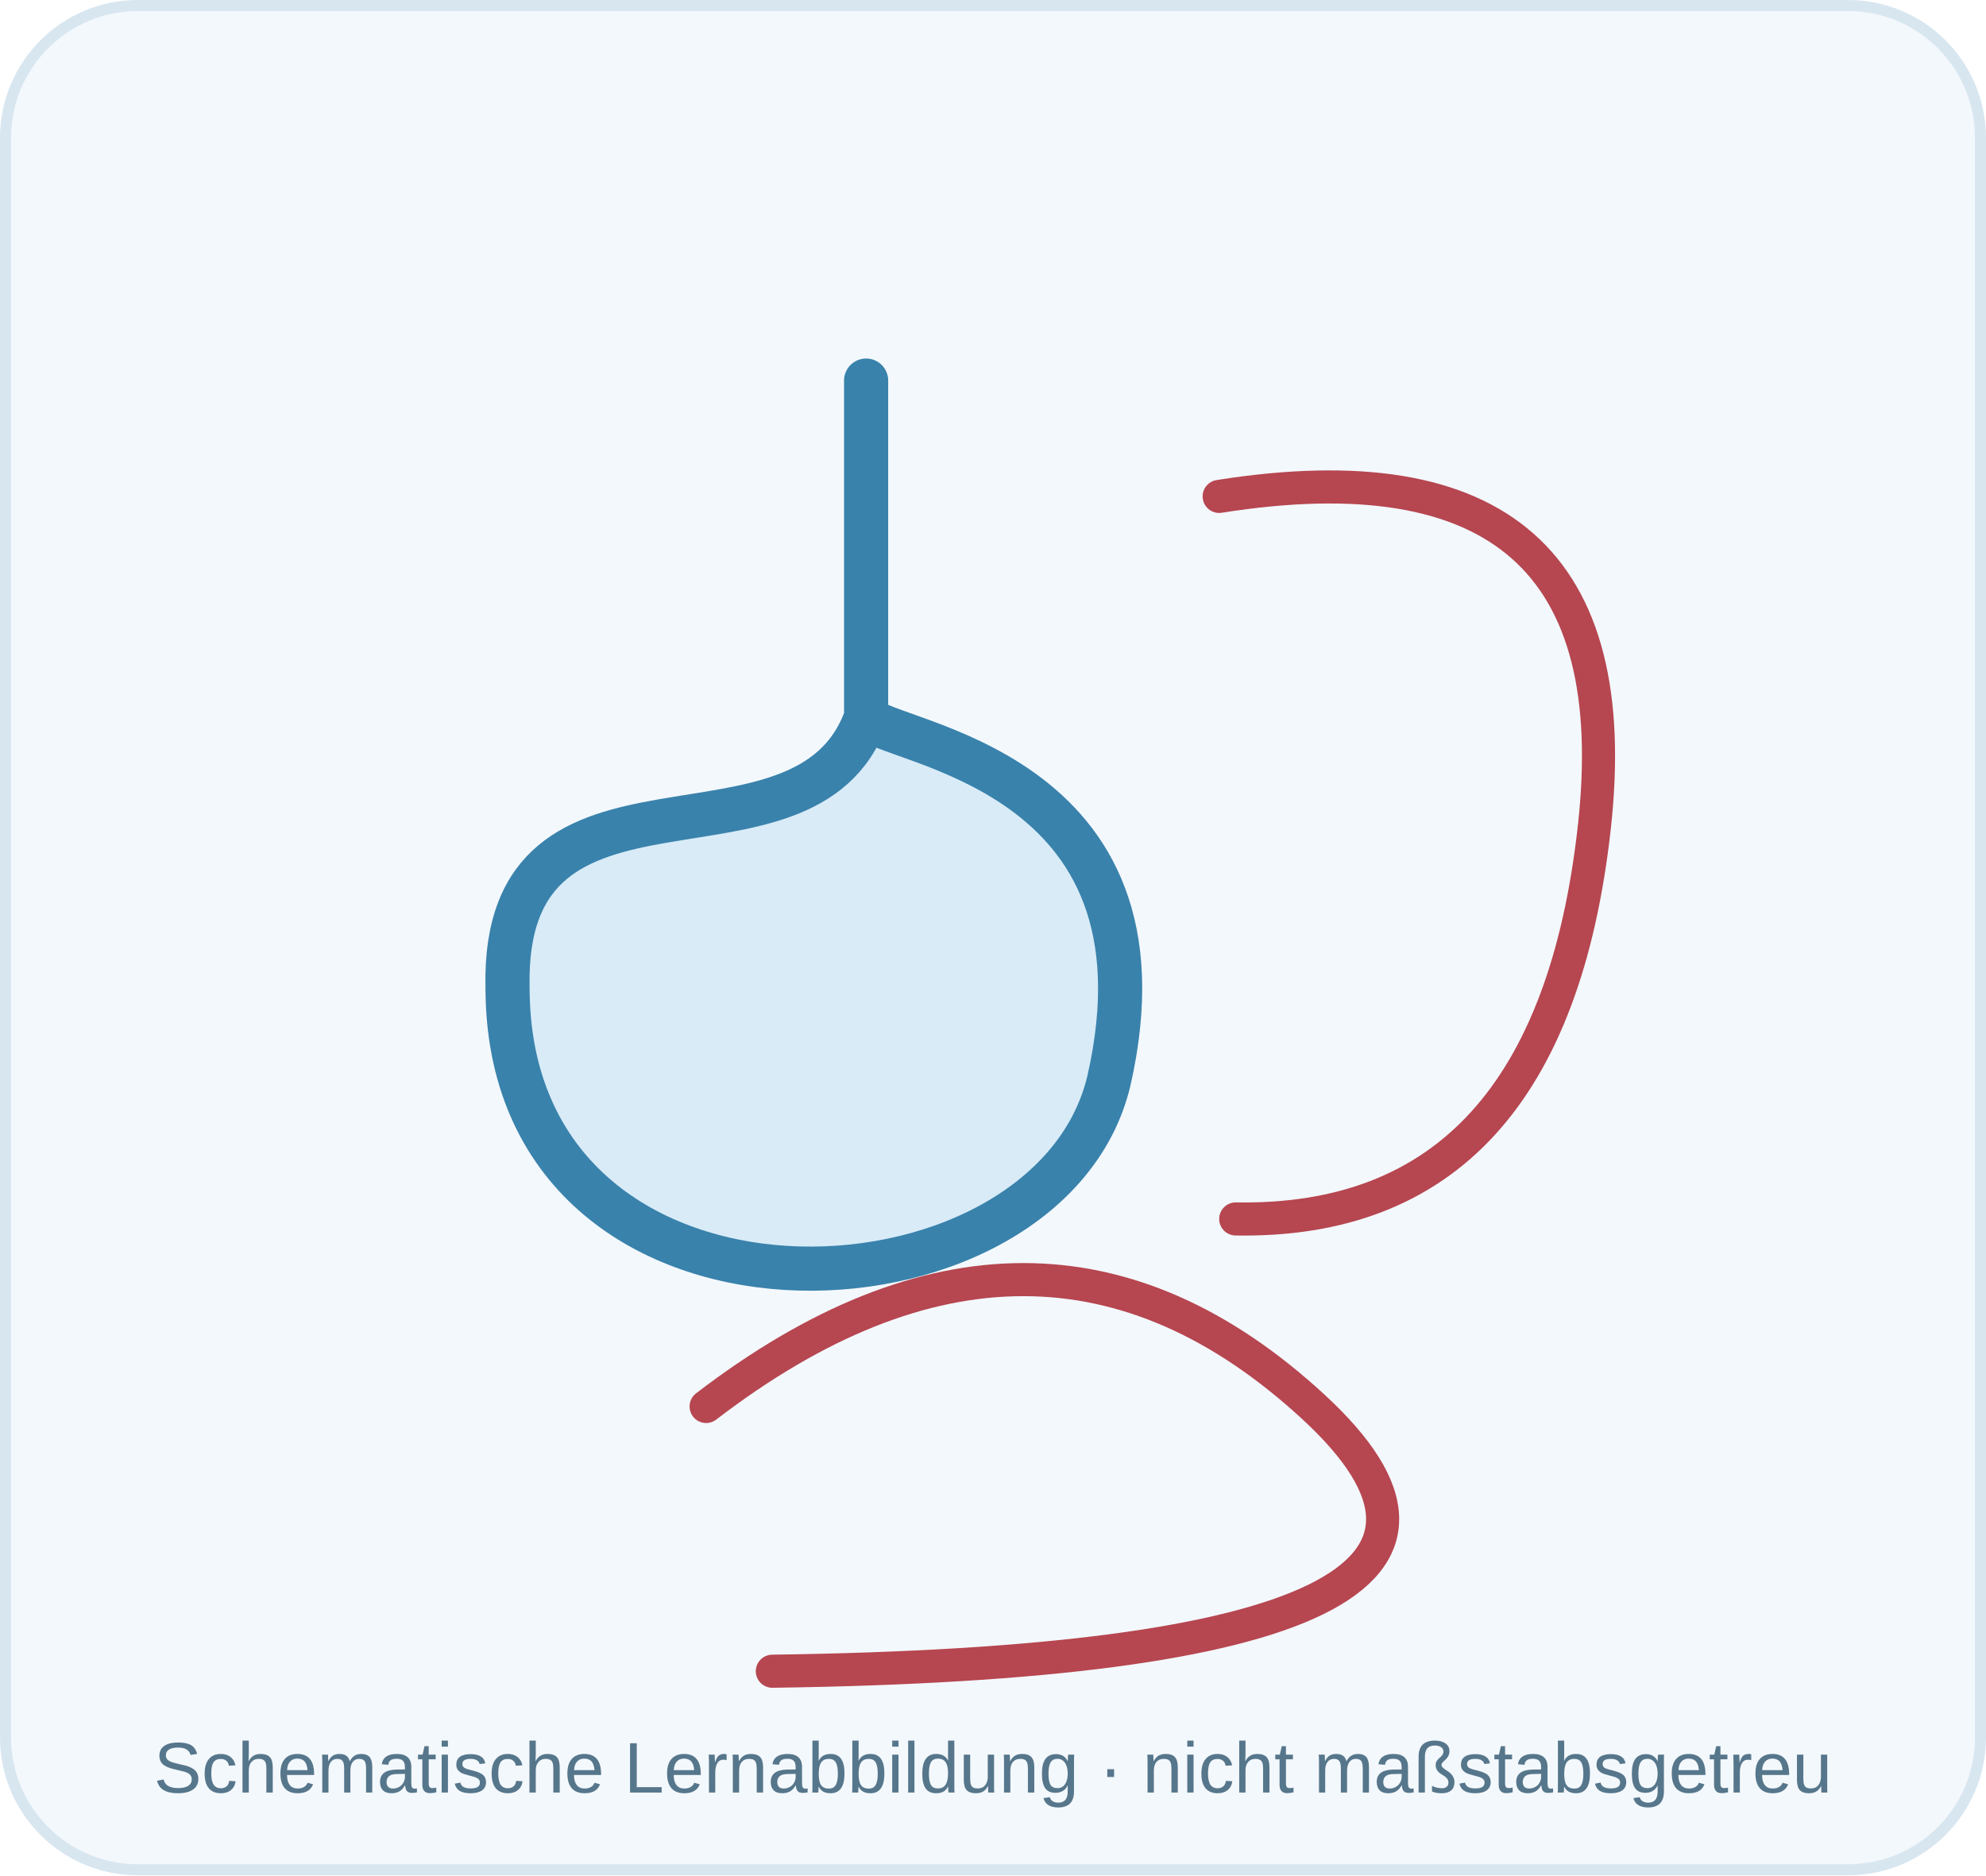
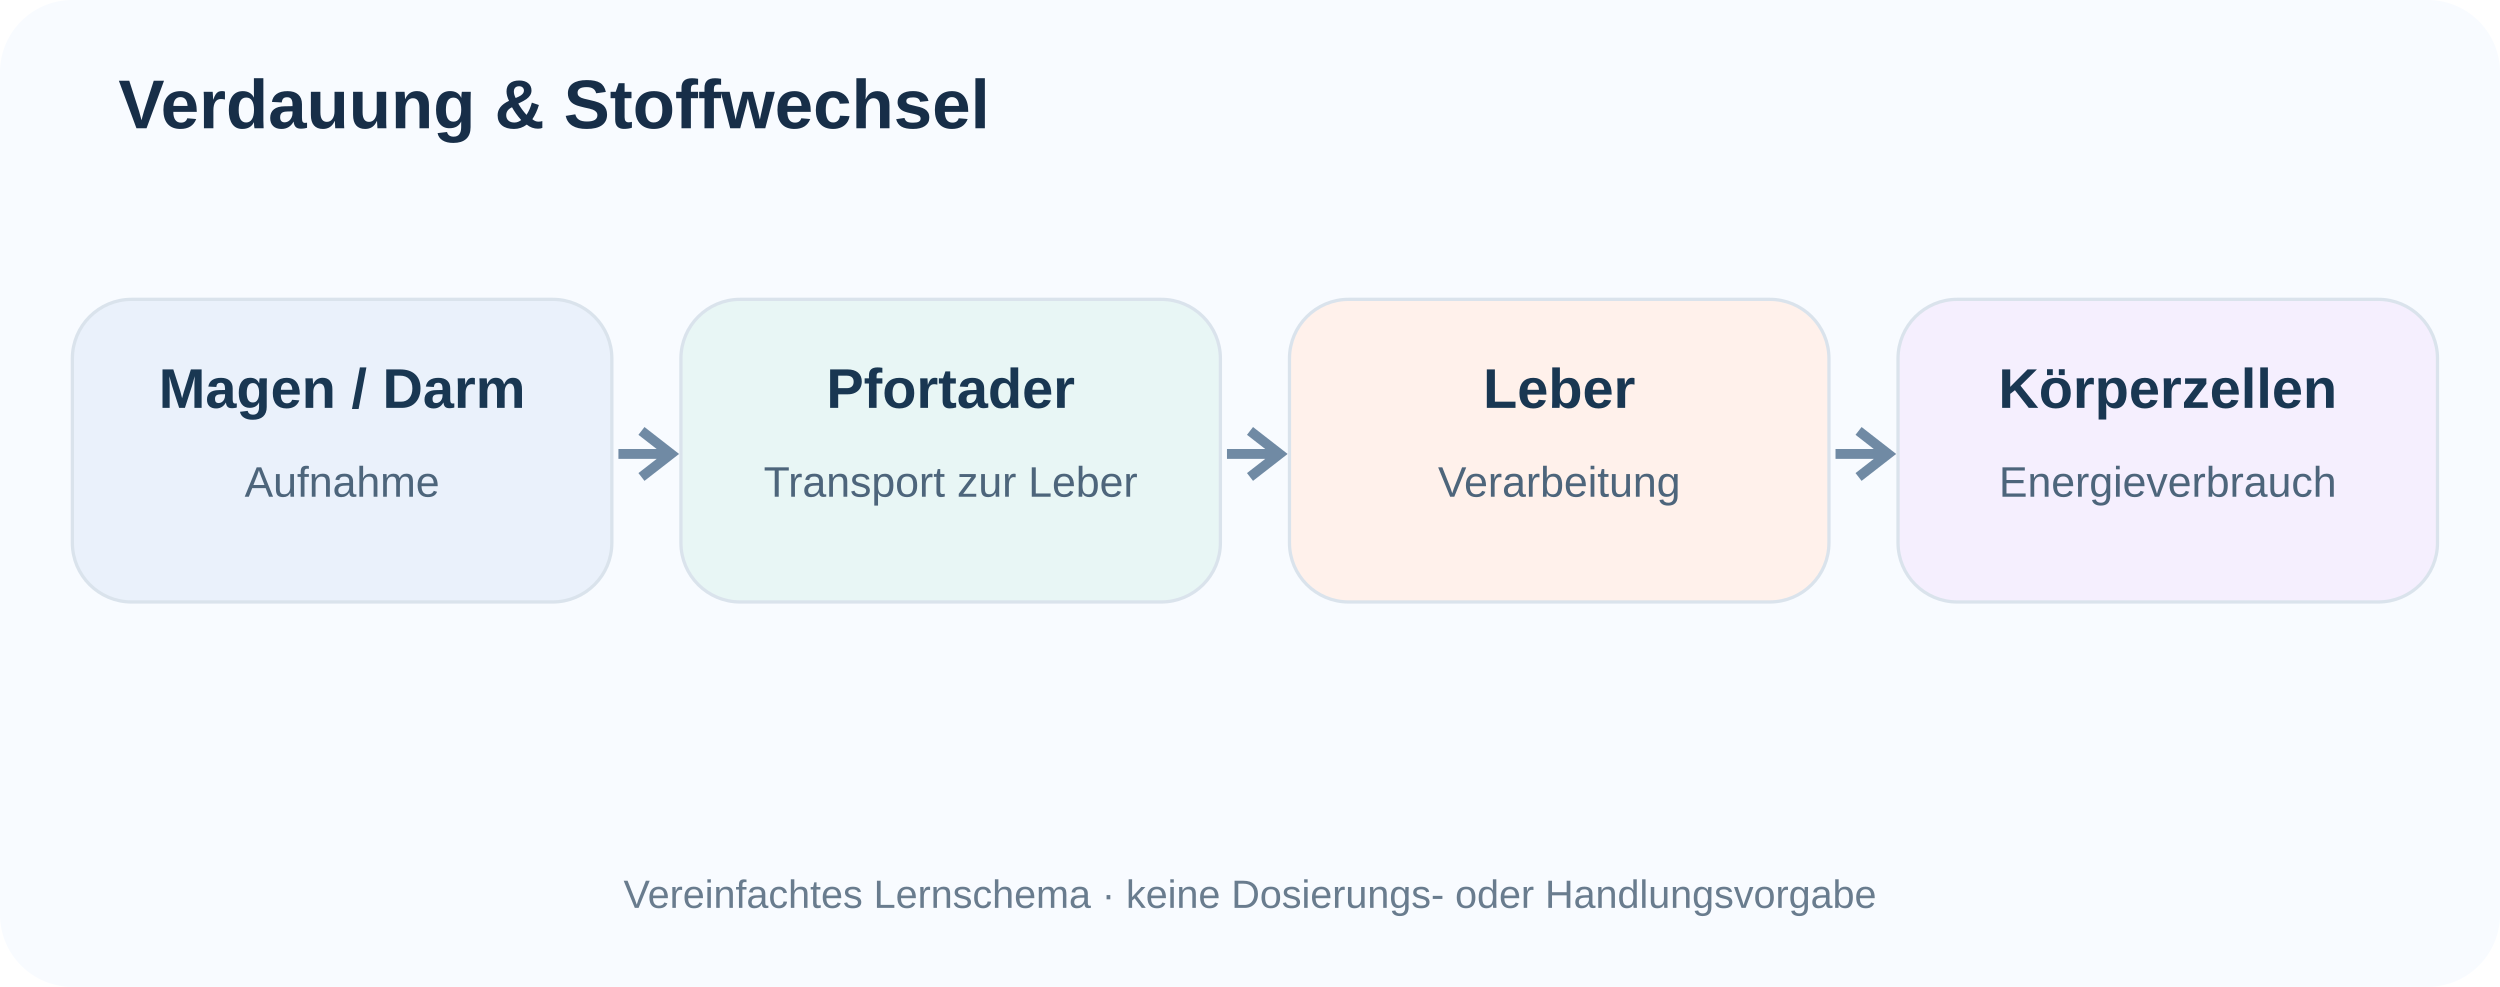
- <svg xmlns="http://www.w3.org/2000/svg" viewBox="0 0 360 340" role="img">
-   <rect x="1" y="1" width="358" height="338" rx="24" fill="#f3f8fc" stroke="#d8e6f0" stroke-width="2" />
-   <g stroke="#3982ac" stroke-width="8" stroke-linecap="round" stroke-linejoin="round" fill="#d8ebf7">
-     <path d="M157 69v61c-11 31-66 3-65 49 0 67 98 63 109 17 13-57-40-61-44-66z" />
+ <svg xmlns="http://www.w3.org/2000/svg" viewBox="0 0 760 300" role="img" aria-label="Funktionsschema Verdauung &amp; Stoffwechsel">
+   <rect width="760" height="300" rx="22" fill="#f8fbff" />
+   <text x="36" y="39" font-family="Arial,sans-serif" font-size="21" font-weight="700" fill="#172e48">Verdauung &amp; Stoffwechsel</text>
+   <g font-family="Arial,sans-serif">
+     <rect x="22" y="91" width="164" height="92" rx="18" fill="#eaf1fb" stroke="#dae3ec" />
+     <text x="104.0" y="124" font-size="17" font-weight="700" fill="#193752" text-anchor="middle">Magen / Darm</text>
+     <text x="104.0" y="151" font-size="13" fill="#4d657b" text-anchor="middle">Aufnahme</text>
+     <path d="M188 138h16m-9-7 9 7-9 7" fill="none" stroke="#708aa4" stroke-width="3" />
+     <rect x="207" y="91" width="164" height="92" rx="18" fill="#e8f6f5" stroke="#dae3ec" />
+     <text x="289.0" y="124" font-size="17" font-weight="700" fill="#193752" text-anchor="middle">Pfortader</text>
+     <text x="289.0" y="151" font-size="13" fill="#4d657b" text-anchor="middle">Transport zur Leber</text>
+     <path d="M373 138h16m-9-7 9 7-9 7" fill="none" stroke="#708aa4" stroke-width="3" />
+     <rect x="392" y="91" width="164" height="92" rx="18" fill="#fff1eb" stroke="#dae3ec" />
+     <text x="474.0" y="124" font-size="17" font-weight="700" fill="#193752" text-anchor="middle">Leber</text>
+     <text x="474.0" y="151" font-size="13" fill="#4d657b" text-anchor="middle">Verarbeitung</text>
+     <path d="M558 138h16m-9-7 9 7-9 7" fill="none" stroke="#708aa4" stroke-width="3" />
+     <rect x="577" y="91" width="164" height="92" rx="18" fill="#f5effe" stroke="#dae3ec" />
+     <text x="659.0" y="124" font-size="17" font-weight="700" fill="#193752" text-anchor="middle">Körperzellen</text>
+     <text x="659.0" y="151" font-size="13" fill="#4d657b" text-anchor="middle">Energieverbrauch</text>
  </g>
-   <g stroke="#b64650" stroke-width="6" stroke-linecap="round" stroke-linejoin="round" fill="none">
-     <path d="M221 90q76-12 68 60t-65 71 M128 255q60-46 110 0t-98 48" />
-   </g>
-   <text x="180" y="325" text-anchor="middle" font-size="13" fill="#56768b" font-family="Arial">Schematische Lernabbildung · nicht maßstabsgetreu</text>
+   <text x="380" y="276" font-family="Arial,sans-serif" font-size="12" text-anchor="middle" fill="#697c8e">Vereinfachtes Lernschema · keine Dosierungs- oder Handlungsvorgabe</text>
</svg>
